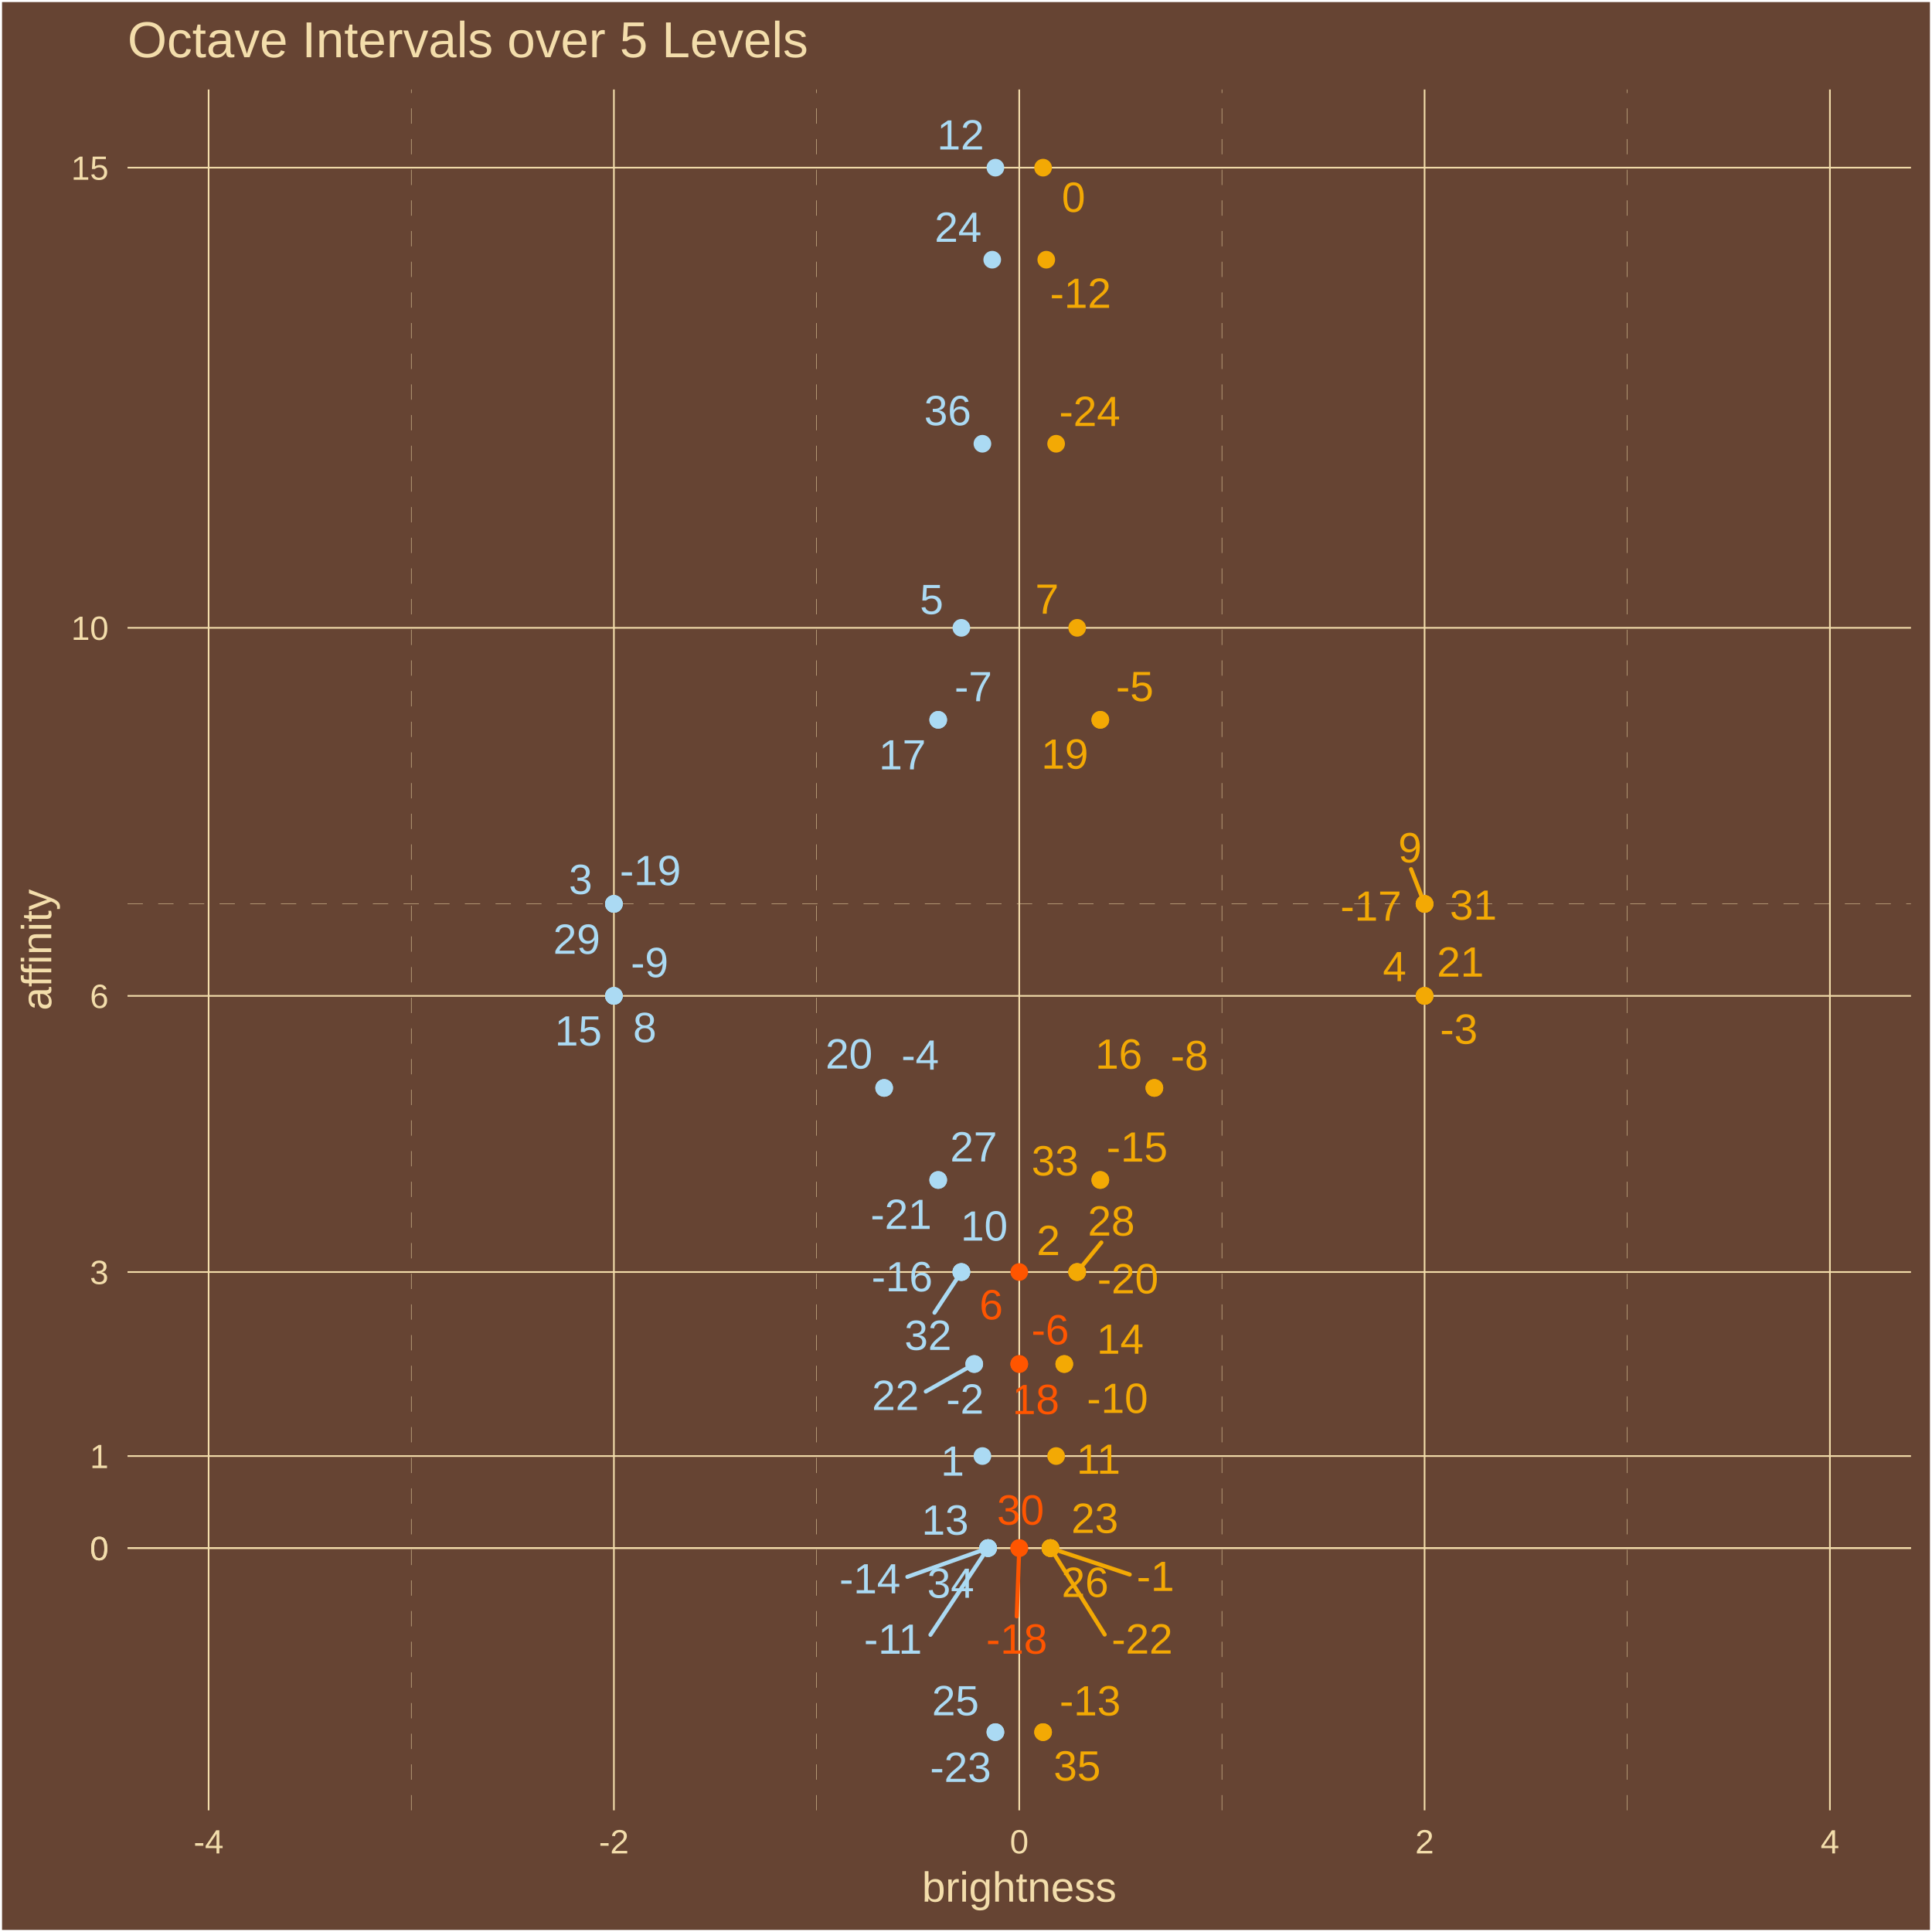
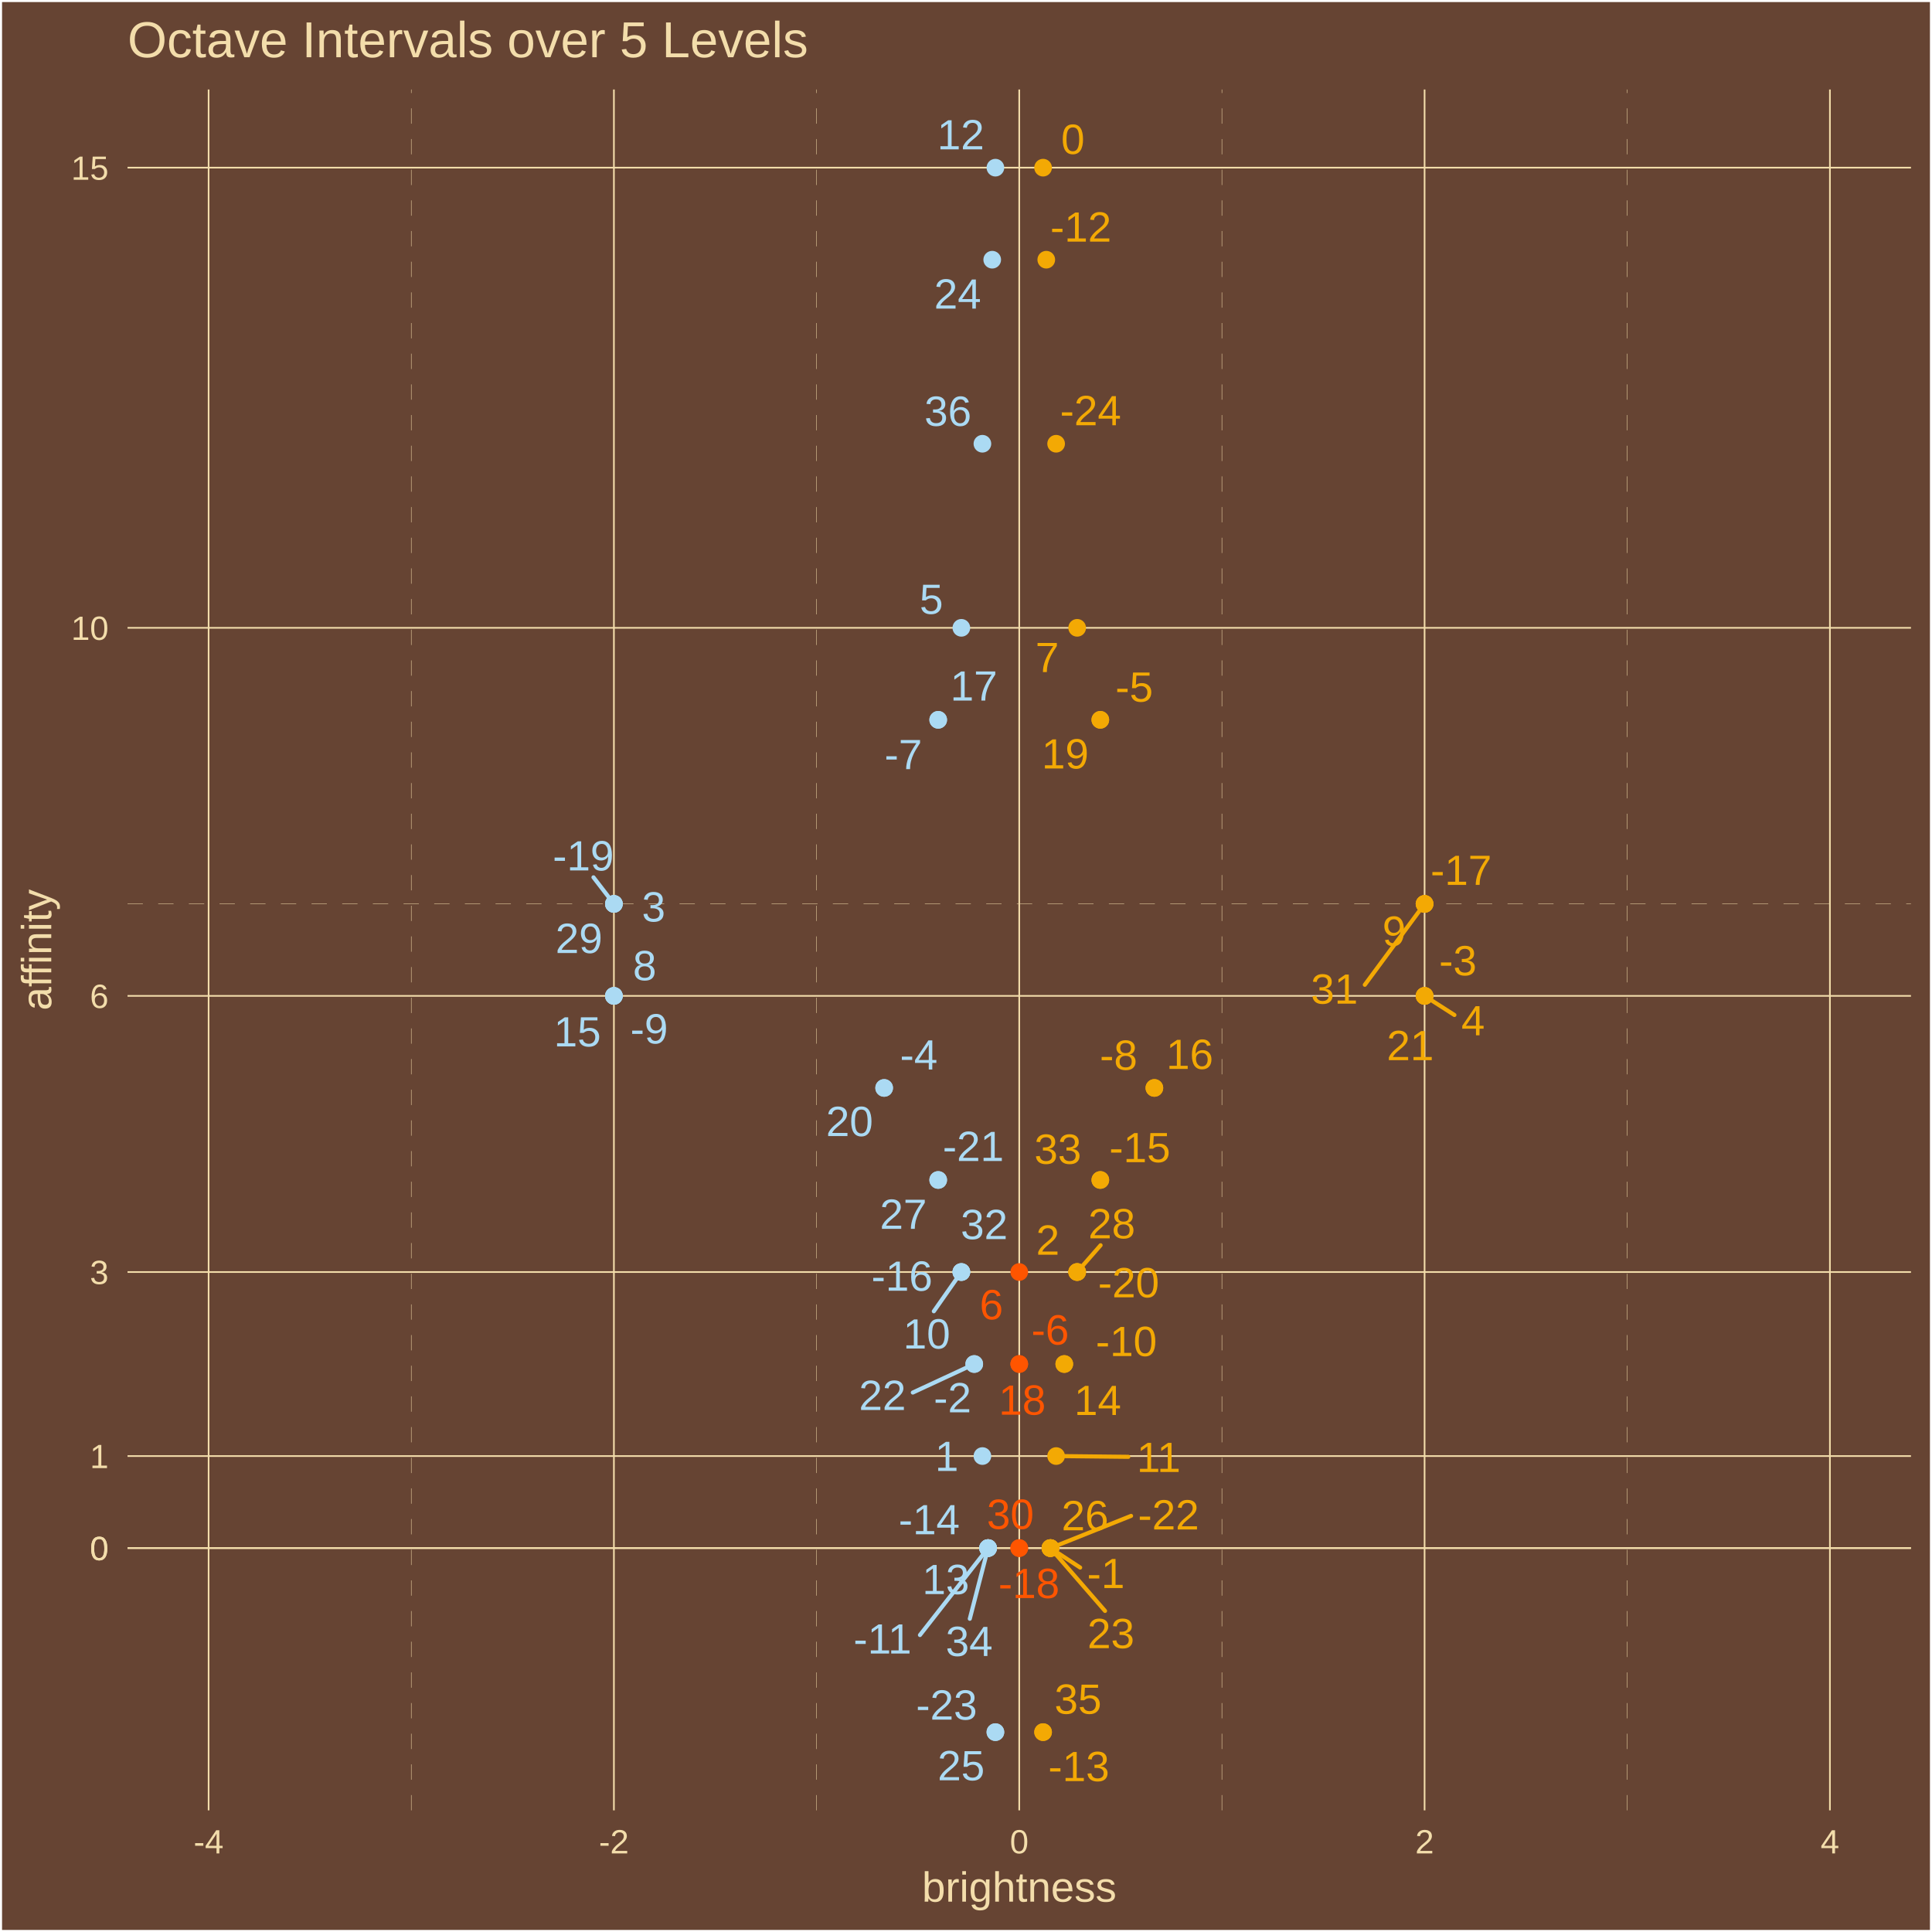
<svg xmlns="http://www.w3.org/2000/svg" class="svglite" width="504.00pt" height="504.00pt" viewBox="0 0 504.00 504.00">
  <defs>
    <style type="text/css">
    .svglite line, .svglite polyline, .svglite polygon, .svglite path, .svglite rect, .svglite circle {
      fill: none;
      stroke: #000000;
      stroke-linecap: round;
      stroke-linejoin: round;
      stroke-miterlimit: 10.00;
    }
    .svglite text {
      white-space: pre;
    }
  </style>
  </defs>
  <rect width="100%" height="100%" style="stroke: none; fill: #664433;" />
  <defs>
    <clipPath id="cpMC4wMHw1MDQuMDB8MC4wMHw1MDQuMDA=">
      <rect x="0.00" y="0.00" width="504.00" height="504.00" />
    </clipPath>
  </defs>
  <g clip-path="url(#cpMC4wMHw1MDQuMDB8MC4wMHw1MDQuMDA=)">
    <rect x="0.00" y="0" width="504.00" height="504.00" style="stroke-width: 1.07; stroke: #FFFFFF; fill: #664433;" />
  </g>
  <defs>
    <clipPath id="cpMzMuMjd8NDk4LjUyfDIzLjM0fDQ3Mi4yNw==">
      <rect x="33.27" y="23.34" width="465.25" height="448.93" />
    </clipPath>
  </defs>
  <g clip-path="url(#cpMzMuMjd8NDk4LjUyfDIzLjM0fDQ3Mi4yNw==)">
    <rect x="33.27" y="23.34" width="465.25" height="448.93" style="stroke-width: 1.07; stroke: none; fill: #664433;" />
    <polyline points="33.27,235.80 498.52,235.80 " style="stroke-width: 0.11; stroke: #F3DDAB; stroke-dasharray: 4.00,4.00; stroke-linecap: butt;" />
    <polyline points="107.29,472.27 107.29,23.34 " style="stroke-width: 0.11; stroke: #F3DDAB; stroke-dasharray: 4.00,4.00; stroke-linecap: butt;" />
    <polyline points="213.02,472.27 213.02,23.34 " style="stroke-width: 0.11; stroke: #F3DDAB; stroke-dasharray: 4.00,4.00; stroke-linecap: butt;" />
    <polyline points="318.76,472.27 318.76,23.34 " style="stroke-width: 0.11; stroke: #F3DDAB; stroke-dasharray: 4.00,4.00; stroke-linecap: butt;" />
    <polyline points="424.50,472.27 424.50,23.34 " style="stroke-width: 0.11; stroke: #F3DDAB; stroke-dasharray: 4.00,4.00; stroke-linecap: butt;" />
    <polyline points="33.27,403.85 498.52,403.85 " style="stroke-width: 0.43; stroke: #F3DDAB; stroke-linecap: butt;" />
    <polyline points="33.27,403.85 498.52,403.85 " style="stroke-width: 0.43; stroke: #F3DDAB; stroke-linecap: butt;" />
    <polyline points="33.27,379.84 498.52,379.84 " style="stroke-width: 0.43; stroke: #F3DDAB; stroke-linecap: butt;" />
    <polyline points="33.27,331.83 498.52,331.83 " style="stroke-width: 0.43; stroke: #F3DDAB; stroke-linecap: butt;" />
    <polyline points="33.27,259.80 498.52,259.80 " style="stroke-width: 0.43; stroke: #F3DDAB; stroke-linecap: butt;" />
    <polyline points="33.27,163.78 498.52,163.78 " style="stroke-width: 0.43; stroke: #F3DDAB; stroke-linecap: butt;" />
    <polyline points="33.27,43.74 498.52,43.74 " style="stroke-width: 0.43; stroke: #F3DDAB; stroke-linecap: butt;" />
    <polyline points="54.42,472.27 54.42,23.34 " style="stroke-width: 0.43; stroke: #F3DDAB; stroke-linecap: butt;" />
    <polyline points="160.15,472.27 160.15,23.34 " style="stroke-width: 0.43; stroke: #F3DDAB; stroke-linecap: butt;" />
    <polyline points="265.89,472.27 265.89,23.34 " style="stroke-width: 0.43; stroke: #F3DDAB; stroke-linecap: butt;" />
    <polyline points="371.63,472.27 371.63,23.34 " style="stroke-width: 0.43; stroke: #F3DDAB; stroke-linecap: butt;" />
    <polyline points="477.37,472.27 477.37,23.34 " style="stroke-width: 0.43; stroke: #F3DDAB; stroke-linecap: butt;" />
    <circle cx="275.51" cy="115.76" r="1.95" style="stroke-width: 0.71; stroke: #F3A904; fill: #F3A904;" />
    <circle cx="259.67" cy="451.86" r="1.95" style="stroke-width: 0.71; stroke: #ABDAF3; fill: #ABDAF3;" />
    <circle cx="274.03" cy="403.85" r="1.95" style="stroke-width: 0.71; stroke: #F3A904; fill: #F3A904;" />
    <circle cx="244.75" cy="307.82" r="1.95" style="stroke-width: 0.71; stroke: #ABDAF3; fill: #ABDAF3;" />
    <circle cx="281.00" cy="331.83" r="1.95" style="stroke-width: 0.71; stroke: #F3A904; fill: #F3A904;" />
    <circle cx="160.15" cy="235.80" r="1.95" style="stroke-width: 0.71; stroke: #ABDAF3; fill: #ABDAF3;" />
    <circle cx="265.89" cy="403.85" r="1.95" style="stroke-width: 0.71; stroke: #FF5500; fill: #FF5500;" />
    <circle cx="371.63" cy="235.80" r="1.95" style="stroke-width: 0.71; stroke: #F3A904; fill: #F3A904;" />
    <circle cx="250.79" cy="331.83" r="1.95" style="stroke-width: 0.71; stroke: #ABDAF3; fill: #ABDAF3;" />
    <circle cx="287.04" cy="307.82" r="1.95" style="stroke-width: 0.71; stroke: #F3A904; fill: #F3A904;" />
    <circle cx="257.76" cy="403.85" r="1.95" style="stroke-width: 0.71; stroke: #ABDAF3; fill: #ABDAF3;" />
    <circle cx="272.11" cy="451.86" r="1.95" style="stroke-width: 0.71; stroke: #F3A904; fill: #F3A904;" />
    <circle cx="272.94" cy="67.75" r="1.95" style="stroke-width: 0.71; stroke: #F3A904; fill: #F3A904;" />
    <circle cx="257.76" cy="403.85" r="1.95" style="stroke-width: 0.71; stroke: #ABDAF3; fill: #ABDAF3;" />
    <circle cx="277.64" cy="355.83" r="1.95" style="stroke-width: 0.71; stroke: #F3A904; fill: #F3A904;" />
    <circle cx="160.15" cy="259.80" r="1.95" style="stroke-width: 0.71; stroke: #ABDAF3; fill: #ABDAF3;" />
    <circle cx="301.14" cy="283.81" r="1.95" style="stroke-width: 0.71; stroke: #F3A904; fill: #F3A904;" />
    <circle cx="244.75" cy="187.78" r="1.95" style="stroke-width: 0.71; stroke: #ABDAF3; fill: #ABDAF3;" />
    <circle cx="265.89" cy="355.83" r="1.95" style="stroke-width: 0.71; stroke: #FF5500; fill: #FF5500;" />
    <circle cx="287.04" cy="187.78" r="1.95" style="stroke-width: 0.71; stroke: #F3A904; fill: #F3A904;" />
    <circle cx="230.65" cy="283.81" r="1.95" style="stroke-width: 0.71; stroke: #ABDAF3; fill: #ABDAF3;" />
    <circle cx="371.63" cy="259.80" r="1.95" style="stroke-width: 0.71; stroke: #F3A904; fill: #F3A904;" />
    <circle cx="254.15" cy="355.83" r="1.95" style="stroke-width: 0.71; stroke: #ABDAF3; fill: #ABDAF3;" />
    <circle cx="274.03" cy="403.85" r="1.95" style="stroke-width: 0.71; stroke: #F3A904; fill: #F3A904;" />
    <circle cx="272.11" cy="43.74" r="1.95" style="stroke-width: 0.71; stroke: #F3A904; fill: #F3A904;" />
    <circle cx="256.28" cy="379.84" r="1.95" style="stroke-width: 0.71; stroke: #ABDAF3; fill: #ABDAF3;" />
    <circle cx="281.00" cy="331.83" r="1.95" style="stroke-width: 0.71; stroke: #F3A904; fill: #F3A904;" />
    <circle cx="160.15" cy="235.80" r="1.95" style="stroke-width: 0.71; stroke: #ABDAF3; fill: #ABDAF3;" />
    <circle cx="371.63" cy="259.80" r="1.95" style="stroke-width: 0.71; stroke: #F3A904; fill: #F3A904;" />
    <circle cx="250.79" cy="163.78" r="1.95" style="stroke-width: 0.71; stroke: #ABDAF3; fill: #ABDAF3;" />
    <circle cx="265.89" cy="331.83" r="1.95" style="stroke-width: 0.71; stroke: #FF5500; fill: #FF5500;" />
    <circle cx="281.00" cy="163.78" r="1.95" style="stroke-width: 0.71; stroke: #F3A904; fill: #F3A904;" />
    <circle cx="160.15" cy="259.80" r="1.95" style="stroke-width: 0.71; stroke: #ABDAF3; fill: #ABDAF3;" />
    <circle cx="371.63" cy="235.80" r="1.95" style="stroke-width: 0.71; stroke: #F3A904; fill: #F3A904;" />
    <circle cx="250.79" cy="331.83" r="1.95" style="stroke-width: 0.71; stroke: #ABDAF3; fill: #ABDAF3;" />
    <circle cx="275.51" cy="379.84" r="1.95" style="stroke-width: 0.71; stroke: #F3A904; fill: #F3A904;" />
    <circle cx="259.67" cy="43.74" r="1.95" style="stroke-width: 0.71; stroke: #ABDAF3; fill: #ABDAF3;" />
    <circle cx="257.76" cy="403.85" r="1.95" style="stroke-width: 0.71; stroke: #ABDAF3; fill: #ABDAF3;" />
    <circle cx="277.64" cy="355.83" r="1.95" style="stroke-width: 0.71; stroke: #F3A904; fill: #F3A904;" />
    <circle cx="160.15" cy="259.80" r="1.95" style="stroke-width: 0.71; stroke: #ABDAF3; fill: #ABDAF3;" />
    <circle cx="301.14" cy="283.81" r="1.95" style="stroke-width: 0.71; stroke: #F3A904; fill: #F3A904;" />
    <circle cx="244.75" cy="187.78" r="1.95" style="stroke-width: 0.71; stroke: #ABDAF3; fill: #ABDAF3;" />
    <circle cx="265.89" cy="355.83" r="1.95" style="stroke-width: 0.71; stroke: #FF5500; fill: #FF5500;" />
    <circle cx="287.04" cy="187.78" r="1.95" style="stroke-width: 0.71; stroke: #F3A904; fill: #F3A904;" />
    <circle cx="230.65" cy="283.81" r="1.95" style="stroke-width: 0.71; stroke: #ABDAF3; fill: #ABDAF3;" />
    <circle cx="371.63" cy="259.80" r="1.95" style="stroke-width: 0.71; stroke: #F3A904; fill: #F3A904;" />
    <circle cx="254.15" cy="355.83" r="1.95" style="stroke-width: 0.71; stroke: #ABDAF3; fill: #ABDAF3;" />
    <circle cx="274.03" cy="403.85" r="1.95" style="stroke-width: 0.71; stroke: #F3A904; fill: #F3A904;" />
    <circle cx="258.84" cy="67.75" r="1.95" style="stroke-width: 0.71; stroke: #ABDAF3; fill: #ABDAF3;" />
    <circle cx="259.67" cy="451.86" r="1.95" style="stroke-width: 0.71; stroke: #ABDAF3; fill: #ABDAF3;" />
    <circle cx="274.03" cy="403.85" r="1.95" style="stroke-width: 0.71; stroke: #F3A904; fill: #F3A904;" />
    <circle cx="244.75" cy="307.82" r="1.95" style="stroke-width: 0.71; stroke: #ABDAF3; fill: #ABDAF3;" />
    <circle cx="281.00" cy="331.83" r="1.95" style="stroke-width: 0.71; stroke: #F3A904; fill: #F3A904;" />
    <circle cx="160.15" cy="235.80" r="1.95" style="stroke-width: 0.71; stroke: #ABDAF3; fill: #ABDAF3;" />
    <circle cx="265.89" cy="403.85" r="1.95" style="stroke-width: 0.71; stroke: #FF5500; fill: #FF5500;" />
    <circle cx="371.63" cy="235.80" r="1.95" style="stroke-width: 0.71; stroke: #F3A904; fill: #F3A904;" />
    <circle cx="250.79" cy="331.83" r="1.95" style="stroke-width: 0.71; stroke: #ABDAF3; fill: #ABDAF3;" />
    <circle cx="287.04" cy="307.82" r="1.95" style="stroke-width: 0.71; stroke: #F3A904; fill: #F3A904;" />
    <circle cx="257.76" cy="403.85" r="1.95" style="stroke-width: 0.71; stroke: #ABDAF3; fill: #ABDAF3;" />
    <circle cx="272.11" cy="451.86" r="1.95" style="stroke-width: 0.71; stroke: #F3A904; fill: #F3A904;" />
    <circle cx="256.28" cy="115.76" r="1.95" style="stroke-width: 0.71; stroke: #ABDAF3; fill: #ABDAF3;" />
-     <line x1="288.18" y1="426.40" x2="274.62" y2="404.79" style="stroke-width: 1.07; stroke: #F3A904;" />
-     <line x1="265.24" y1="421.67" x2="265.85" y2="404.95" style="stroke-width: 1.07; stroke: #FF5500;" />
-     <line x1="236.71" y1="411.35" x2="256.69" y2="404.23" style="stroke-width: 1.07; stroke: #ABDAF3;" />
-     <line x1="242.73" y1="426.47" x2="257.14" y2="404.77" style="stroke-width: 1.07; stroke: #ABDAF3;" />
-     <line x1="294.71" y1="410.74" x2="275.11" y2="404.21" style="stroke-width: 1.07; stroke: #F3A904;" />
-     <line x1="368.10" y1="226.75" x2="371.23" y2="234.77" style="stroke-width: 1.07; stroke: #F3A904;" />
-     <line x1="241.52" y1="363.00" x2="253.16" y2="356.39" style="stroke-width: 1.07; stroke: #ABDAF3;" />
-     <line x1="287.30" y1="324.13" x2="281.71" y2="330.96" style="stroke-width: 1.07; stroke: #F3A904;" />
-     <line x1="243.78" y1="342.44" x2="250.18" y2="332.75" style="stroke-width: 1.07; stroke: #ABDAF3;" />
-     <text x="284.28" y="111.13" text-anchor="middle" style="font-size: 11.04px;fill: #F3A904; font-family: &quot;Arial&quot;;" textLength="15.94px" lengthAdjust="spacingAndGlyphs">-24</text>
-     <text x="250.59" y="464.85" text-anchor="middle" style="font-size: 11.04px;fill: #ABDAF3; font-family: &quot;Arial&quot;;" textLength="15.94px" lengthAdjust="spacingAndGlyphs">-23</text>
-     <text x="297.95" y="431.37" text-anchor="middle" style="font-size: 11.04px;fill: #F3A904; font-family: &quot;Arial&quot;;" textLength="15.94px" lengthAdjust="spacingAndGlyphs">-22</text>
-     <text x="235.07" y="320.59" text-anchor="middle" style="font-size: 11.04px;fill: #ABDAF3; font-family: &quot;Arial&quot;;" textLength="15.94px" lengthAdjust="spacingAndGlyphs">-21</text>
-     <text x="294.23" y="337.40" text-anchor="middle" style="font-size: 11.04px;fill: #F3A904; font-family: &quot;Arial&quot;;" textLength="15.94px" lengthAdjust="spacingAndGlyphs">-20</text>
-     <text x="169.66" y="230.91" text-anchor="middle" style="font-size: 11.04px;fill: #ABDAF3; font-family: &quot;Arial&quot;;" textLength="15.94px" lengthAdjust="spacingAndGlyphs">-19</text>
-     <text x="265.24" y="431.39" text-anchor="middle" style="font-size: 11.04px;fill: #FF5500; font-family: &quot;Arial&quot;;" textLength="15.94px" lengthAdjust="spacingAndGlyphs">-18</text>
-     <text x="357.64" y="240.17" text-anchor="middle" style="font-size: 11.04px;fill: #F3A904; font-family: &quot;Arial&quot;;" textLength="15.94px" lengthAdjust="spacingAndGlyphs">-17</text>
-     <text x="235.33" y="336.87" text-anchor="middle" style="font-size: 11.04px;fill: #ABDAF3; font-family: &quot;Arial&quot;;" textLength="15.94px" lengthAdjust="spacingAndGlyphs">-16</text>
-     <text x="296.63" y="303.03" text-anchor="middle" style="font-size: 11.04px;fill: #F3A904; font-family: &quot;Arial&quot;;" textLength="15.94px" lengthAdjust="spacingAndGlyphs">-15</text>
-     <text x="226.94" y="415.66" text-anchor="middle" style="font-size: 11.04px;fill: #ABDAF3; font-family: &quot;Arial&quot;;" textLength="15.94px" lengthAdjust="spacingAndGlyphs">-14</text>
-     <text x="284.38" y="447.50" text-anchor="middle" style="font-size: 11.04px;fill: #F3A904; font-family: &quot;Arial&quot;;" textLength="15.94px" lengthAdjust="spacingAndGlyphs">-13</text>
-     <text x="281.89" y="80.31" text-anchor="middle" style="font-size: 11.04px;fill: #F3A904; font-family: &quot;Arial&quot;;" textLength="15.94px" lengthAdjust="spacingAndGlyphs">-12</text>
-     <text x="232.96" y="431.41" text-anchor="middle" style="font-size: 11.04px;fill: #ABDAF3; font-family: &quot;Arial&quot;;" textLength="15.94px" lengthAdjust="spacingAndGlyphs">-11</text>
-     <text x="291.51" y="368.59" text-anchor="middle" style="font-size: 11.04px;fill: #F3A904; font-family: &quot;Arial&quot;;" textLength="15.94px" lengthAdjust="spacingAndGlyphs">-10</text>
-     <text x="169.46" y="254.91" text-anchor="middle" style="font-size: 11.04px;fill: #ABDAF3; font-family: &quot;Arial&quot;;" textLength="9.81px" lengthAdjust="spacingAndGlyphs">-9</text>
-     <text x="310.28" y="279.19" text-anchor="middle" style="font-size: 11.04px;fill: #F3A904; font-family: &quot;Arial&quot;;" textLength="9.81px" lengthAdjust="spacingAndGlyphs">-8</text>
-     <text x="253.91" y="182.93" text-anchor="middle" style="font-size: 11.04px;fill: #ABDAF3; font-family: &quot;Arial&quot;;" textLength="9.81px" lengthAdjust="spacingAndGlyphs">-7</text>
-     <text x="273.97" y="350.72" text-anchor="middle" style="font-size: 11.04px;fill: #FF5500; font-family: &quot;Arial&quot;;" textLength="9.81px" lengthAdjust="spacingAndGlyphs">-6</text>
-     <text x="296.02" y="182.89" text-anchor="middle" style="font-size: 11.04px;fill: #F3A904; font-family: &quot;Arial&quot;;" textLength="9.81px" lengthAdjust="spacingAndGlyphs">-5</text>
-     <text x="240.05" y="279.05" text-anchor="middle" style="font-size: 11.04px;fill: #ABDAF3; font-family: &quot;Arial&quot;;" textLength="9.81px" lengthAdjust="spacingAndGlyphs">-4</text>
-     <text x="380.57" y="272.29" text-anchor="middle" style="font-size: 11.04px;fill: #F3A904; font-family: &quot;Arial&quot;;" textLength="9.81px" lengthAdjust="spacingAndGlyphs">-3</text>
-     <text x="251.74" y="368.78" text-anchor="middle" style="font-size: 11.04px;fill: #ABDAF3; font-family: &quot;Arial&quot;;" textLength="9.81px" lengthAdjust="spacingAndGlyphs">-2</text>
-     <text x="301.42" y="415.03" text-anchor="middle" style="font-size: 11.04px;fill: #F3A904; font-family: &quot;Arial&quot;;" textLength="9.81px" lengthAdjust="spacingAndGlyphs">-1</text>
-     <text x="280.05" y="55.27" text-anchor="middle" style="font-size: 11.04px;fill: #F3A904; font-family: &quot;Arial&quot;;" textLength="6.13px" lengthAdjust="spacingAndGlyphs">0</text>
-     <text x="248.48" y="384.96" text-anchor="middle" style="font-size: 11.04px;fill: #ABDAF3; font-family: &quot;Arial&quot;;" textLength="6.13px" lengthAdjust="spacingAndGlyphs">1</text>
-     <text x="273.49" y="327.41" text-anchor="middle" style="font-size: 11.04px;fill: #F3A904; font-family: &quot;Arial&quot;;" textLength="6.13px" lengthAdjust="spacingAndGlyphs">2</text>
-     <text x="151.46" y="233.23" text-anchor="middle" style="font-size: 11.04px;fill: #ABDAF3; font-family: &quot;Arial&quot;;" textLength="6.13px" lengthAdjust="spacingAndGlyphs">3</text>
-     <text x="363.81" y="255.95" text-anchor="middle" style="font-size: 11.04px;fill: #F3A904; font-family: &quot;Arial&quot;;" textLength="6.13px" lengthAdjust="spacingAndGlyphs">4</text>
-     <text x="243.03" y="160.19" text-anchor="middle" style="font-size: 11.04px;fill: #ABDAF3; font-family: &quot;Arial&quot;;" textLength="6.13px" lengthAdjust="spacingAndGlyphs">5</text>
-     <text x="258.57" y="344.19" text-anchor="middle" style="font-size: 11.04px;fill: #FF5500; font-family: &quot;Arial&quot;;" textLength="6.13px" lengthAdjust="spacingAndGlyphs">6</text>
-     <text x="273.13" y="160.10" text-anchor="middle" style="font-size: 11.04px;fill: #F3A904; font-family: &quot;Arial&quot;;" textLength="6.13px" lengthAdjust="spacingAndGlyphs">7</text>
-     <text x="168.20" y="271.86" text-anchor="middle" style="font-size: 11.04px;fill: #ABDAF3; font-family: &quot;Arial&quot;;" textLength="6.13px" lengthAdjust="spacingAndGlyphs">8</text>
-     <text x="367.82" y="224.95" text-anchor="middle" style="font-size: 11.04px;fill: #F3A904; font-family: &quot;Arial&quot;;" textLength="6.13px" lengthAdjust="spacingAndGlyphs">9</text>
-     <text x="256.74" y="323.63" text-anchor="middle" style="font-size: 11.04px;fill: #ABDAF3; font-family: &quot;Arial&quot;;" textLength="12.27px" lengthAdjust="spacingAndGlyphs">10</text>
-     <text x="286.56" y="384.47" text-anchor="middle" style="font-size: 11.04px;fill: #F3A904; font-family: &quot;Arial&quot;;" textLength="12.27px" lengthAdjust="spacingAndGlyphs">11</text>
-     <text x="250.59" y="39.01" text-anchor="middle" style="font-size: 11.04px;fill: #ABDAF3; font-family: &quot;Arial&quot;;" textLength="12.27px" lengthAdjust="spacingAndGlyphs">12</text>
-     <text x="246.56" y="400.35" text-anchor="middle" style="font-size: 11.04px;fill: #ABDAF3; font-family: &quot;Arial&quot;;" textLength="12.27px" lengthAdjust="spacingAndGlyphs">13</text>
-     <text x="292.23" y="353.16" text-anchor="middle" style="font-size: 11.04px;fill: #F3A904; font-family: &quot;Arial&quot;;" textLength="12.27px" lengthAdjust="spacingAndGlyphs">14</text>
-     <text x="150.87" y="272.74" text-anchor="middle" style="font-size: 11.04px;fill: #ABDAF3; font-family: &quot;Arial&quot;;" textLength="12.27px" lengthAdjust="spacingAndGlyphs">15</text>
-     <text x="291.85" y="278.79" text-anchor="middle" style="font-size: 11.04px;fill: #F3A904; font-family: &quot;Arial&quot;;" textLength="12.27px" lengthAdjust="spacingAndGlyphs">16</text>
-     <text x="235.41" y="200.72" text-anchor="middle" style="font-size: 11.04px;fill: #ABDAF3; font-family: &quot;Arial&quot;;" textLength="12.27px" lengthAdjust="spacingAndGlyphs">17</text>
-     <text x="270.22" y="368.89" text-anchor="middle" style="font-size: 11.04px;fill: #FF5500; font-family: &quot;Arial&quot;;" textLength="12.27px" lengthAdjust="spacingAndGlyphs">18</text>
-     <text x="277.78" y="200.52" text-anchor="middle" style="font-size: 11.04px;fill: #F3A904; font-family: &quot;Arial&quot;;" textLength="12.27px" lengthAdjust="spacingAndGlyphs">19</text>
-     <text x="221.48" y="278.74" text-anchor="middle" style="font-size: 11.04px;fill: #ABDAF3; font-family: &quot;Arial&quot;;" textLength="12.27px" lengthAdjust="spacingAndGlyphs">20</text>
-     <text x="380.97" y="254.77" text-anchor="middle" style="font-size: 11.04px;fill: #F3A904; font-family: &quot;Arial&quot;;" textLength="12.27px" lengthAdjust="spacingAndGlyphs">21</text>
-     <text x="233.59" y="367.83" text-anchor="middle" style="font-size: 11.04px;fill: #ABDAF3; font-family: &quot;Arial&quot;;" textLength="12.27px" lengthAdjust="spacingAndGlyphs">22</text>
-     <text x="285.60" y="399.89" text-anchor="middle" style="font-size: 11.04px;fill: #F3A904; font-family: &quot;Arial&quot;;" textLength="12.27px" lengthAdjust="spacingAndGlyphs">23</text>
-     <text x="249.94" y="63.09" text-anchor="middle" style="font-size: 11.04px;fill: #ABDAF3; font-family: &quot;Arial&quot;;" textLength="12.27px" lengthAdjust="spacingAndGlyphs">24</text>
-     <text x="249.25" y="447.47" text-anchor="middle" style="font-size: 11.04px;fill: #ABDAF3; font-family: &quot;Arial&quot;;" textLength="12.27px" lengthAdjust="spacingAndGlyphs">25</text>
-     <text x="283.07" y="416.59" text-anchor="middle" style="font-size: 11.04px;fill: #F3A904; font-family: &quot;Arial&quot;;" textLength="12.27px" lengthAdjust="spacingAndGlyphs">26</text>
-     <text x="253.99" y="303.00" text-anchor="middle" style="font-size: 11.04px;fill: #ABDAF3; font-family: &quot;Arial&quot;;" textLength="12.27px" lengthAdjust="spacingAndGlyphs">27</text>
-     <text x="289.90" y="322.33" text-anchor="middle" style="font-size: 11.04px;fill: #F3A904; font-family: &quot;Arial&quot;;" textLength="12.27px" lengthAdjust="spacingAndGlyphs">28</text>
-     <text x="150.44" y="248.82" text-anchor="middle" style="font-size: 11.04px;fill: #ABDAF3; font-family: &quot;Arial&quot;;" textLength="12.27px" lengthAdjust="spacingAndGlyphs">29</text>
-     <text x="266.22" y="397.73" text-anchor="middle" style="font-size: 11.04px;fill: #FF5500; font-family: &quot;Arial&quot;;" textLength="12.27px" lengthAdjust="spacingAndGlyphs">30</text>
-     <text x="384.35" y="239.92" text-anchor="middle" style="font-size: 11.04px;fill: #F3A904; font-family: &quot;Arial&quot;;" textLength="12.27px" lengthAdjust="spacingAndGlyphs">31</text>
-     <text x="242.09" y="352.16" text-anchor="middle" style="font-size: 11.04px;fill: #ABDAF3; font-family: &quot;Arial&quot;;" textLength="12.27px" lengthAdjust="spacingAndGlyphs">32</text>
-     <text x="275.23" y="306.63" text-anchor="middle" style="font-size: 11.04px;fill: #F3A904; font-family: &quot;Arial&quot;;" textLength="12.27px" lengthAdjust="spacingAndGlyphs">33</text>
-     <text x="248.01" y="416.81" text-anchor="middle" style="font-size: 11.04px;fill: #ABDAF3; font-family: &quot;Arial&quot;;" textLength="12.27px" lengthAdjust="spacingAndGlyphs">34</text>
-     <text x="280.99" y="464.49" text-anchor="middle" style="font-size: 11.04px;fill: #F3A904; font-family: &quot;Arial&quot;;" textLength="12.27px" lengthAdjust="spacingAndGlyphs">35</text>
-     <text x="247.22" y="110.93" text-anchor="middle" style="font-size: 11.04px;fill: #ABDAF3; font-family: &quot;Arial&quot;;" textLength="12.27px" lengthAdjust="spacingAndGlyphs">36</text>
+     <line x1="295.06" y1="395.45" x2="275.08" y2="403.43" style="stroke-width: 1.07; stroke: #F3A904;" />
+     <line x1="154.82" y1="228.87" x2="159.47" y2="234.91" style="stroke-width: 1.07; stroke: #ABDAF3;" />
+     <line x1="239.99" y1="426.53" x2="257.07" y2="404.72" style="stroke-width: 1.07; stroke: #ABDAF3;" />
+     <line x1="281.78" y1="408.93" x2="274.97" y2="404.47" style="stroke-width: 1.07; stroke: #F3A904;" />
+     <line x1="379.41" y1="264.78" x2="372.58" y2="260.41" style="stroke-width: 1.07; stroke: #F3A904;" />
+     <line x1="243.61" y1="342.07" x2="250.15" y2="332.74" style="stroke-width: 1.07; stroke: #ABDAF3;" />
+     <line x1="294.33" y1="380.04" x2="276.65" y2="379.85" style="stroke-width: 1.07; stroke: #F3A904;" />
+     <line x1="238.13" y1="363.27" x2="253.12" y2="356.31" style="stroke-width: 1.07; stroke: #ABDAF3;" />
+     <line x1="288.27" y1="420.24" x2="274.76" y2="404.69" style="stroke-width: 1.07; stroke: #F3A904;" />
+     <line x1="287.11" y1="324.85" x2="281.74" y2="330.98" style="stroke-width: 1.07; stroke: #F3A904;" />
+     <line x1="356.04" y1="256.90" x2="370.97" y2="236.69" style="stroke-width: 1.07; stroke: #F3A904;" />
+     <line x1="252.99" y1="422.29" x2="257.48" y2="404.91" style="stroke-width: 1.07; stroke: #ABDAF3;" />
+     <text x="284.51" y="110.93" text-anchor="middle" style="font-size: 11.04px;fill: #F3A904; font-family: &quot;Arial&quot;;" textLength="15.94px" lengthAdjust="spacingAndGlyphs">-24</text>
+     <text x="246.94" y="448.60" text-anchor="middle" style="font-size: 11.04px;fill: #ABDAF3; font-family: &quot;Arial&quot;;" textLength="15.94px" lengthAdjust="spacingAndGlyphs">-23</text>
+     <text x="304.83" y="398.99" text-anchor="middle" style="font-size: 11.04px;fill: #F3A904; font-family: &quot;Arial&quot;;" textLength="15.94px" lengthAdjust="spacingAndGlyphs">-22</text>
+     <text x="253.90" y="302.87" text-anchor="middle" style="font-size: 11.04px;fill: #ABDAF3; font-family: &quot;Arial&quot;;" textLength="15.94px" lengthAdjust="spacingAndGlyphs">-21</text>
+     <text x="294.42" y="338.43" text-anchor="middle" style="font-size: 11.04px;fill: #F3A904; font-family: &quot;Arial&quot;;" textLength="15.94px" lengthAdjust="spacingAndGlyphs">-20</text>
+     <text x="152.17" y="227.07" text-anchor="middle" style="font-size: 11.04px;fill: #ABDAF3; font-family: &quot;Arial&quot;;" textLength="15.94px" lengthAdjust="spacingAndGlyphs">-19</text>
+     <text x="268.43" y="416.88" text-anchor="middle" style="font-size: 11.04px;fill: #FF5500; font-family: &quot;Arial&quot;;" textLength="15.94px" lengthAdjust="spacingAndGlyphs">-18</text>
+     <text x="381.16" y="230.84" text-anchor="middle" style="font-size: 11.04px;fill: #F3A904; font-family: &quot;Arial&quot;;" textLength="15.94px" lengthAdjust="spacingAndGlyphs">-17</text>
+     <text x="235.30" y="336.71" text-anchor="middle" style="font-size: 11.04px;fill: #ABDAF3; font-family: &quot;Arial&quot;;" textLength="15.94px" lengthAdjust="spacingAndGlyphs">-16</text>
+     <text x="297.34" y="303.18" text-anchor="middle" style="font-size: 11.04px;fill: #F3A904; font-family: &quot;Arial&quot;;" textLength="15.94px" lengthAdjust="spacingAndGlyphs">-15</text>
+     <text x="242.40" y="400.24" text-anchor="middle" style="font-size: 11.04px;fill: #ABDAF3; font-family: &quot;Arial&quot;;" textLength="15.94px" lengthAdjust="spacingAndGlyphs">-14</text>
+     <text x="281.43" y="464.64" text-anchor="middle" style="font-size: 11.04px;fill: #F3A904; font-family: &quot;Arial&quot;;" textLength="15.94px" lengthAdjust="spacingAndGlyphs">-13</text>
+     <text x="281.96" y="63.03" text-anchor="middle" style="font-size: 11.04px;fill: #F3A904; font-family: &quot;Arial&quot;;" textLength="15.94px" lengthAdjust="spacingAndGlyphs">-12</text>
+     <text x="230.22" y="431.36" text-anchor="middle" style="font-size: 11.04px;fill: #ABDAF3; font-family: &quot;Arial&quot;;" textLength="15.94px" lengthAdjust="spacingAndGlyphs">-11</text>
+     <text x="293.82" y="353.75" text-anchor="middle" style="font-size: 11.04px;fill: #F3A904; font-family: &quot;Arial&quot;;" textLength="15.94px" lengthAdjust="spacingAndGlyphs">-10</text>
+     <text x="169.34" y="272.21" text-anchor="middle" style="font-size: 11.04px;fill: #ABDAF3; font-family: &quot;Arial&quot;;" textLength="9.81px" lengthAdjust="spacingAndGlyphs">-9</text>
+     <text x="291.81" y="279.08" text-anchor="middle" style="font-size: 11.04px;fill: #F3A904; font-family: &quot;Arial&quot;;" textLength="9.81px" lengthAdjust="spacingAndGlyphs">-8</text>
+     <text x="235.65" y="200.65" text-anchor="middle" style="font-size: 11.04px;fill: #ABDAF3; font-family: &quot;Arial&quot;;" textLength="9.81px" lengthAdjust="spacingAndGlyphs">-7</text>
+     <text x="273.96" y="350.75" text-anchor="middle" style="font-size: 11.04px;fill: #FF5500; font-family: &quot;Arial&quot;;" textLength="9.81px" lengthAdjust="spacingAndGlyphs">-6</text>
+     <text x="295.88" y="183.04" text-anchor="middle" style="font-size: 11.04px;fill: #F3A904; font-family: &quot;Arial&quot;;" textLength="9.81px" lengthAdjust="spacingAndGlyphs">-5</text>
+     <text x="239.69" y="279.00" text-anchor="middle" style="font-size: 11.04px;fill: #ABDAF3; font-family: &quot;Arial&quot;;" textLength="9.81px" lengthAdjust="spacingAndGlyphs">-4</text>
+     <text x="380.32" y="254.44" text-anchor="middle" style="font-size: 11.04px;fill: #F3A904; font-family: &quot;Arial&quot;;" textLength="9.81px" lengthAdjust="spacingAndGlyphs">-3</text>
+     <text x="248.49" y="368.44" text-anchor="middle" style="font-size: 11.04px;fill: #ABDAF3; font-family: &quot;Arial&quot;;" textLength="9.81px" lengthAdjust="spacingAndGlyphs">-2</text>
+     <text x="288.49" y="414.27" text-anchor="middle" style="font-size: 11.04px;fill: #F3A904; font-family: &quot;Arial&quot;;" textLength="9.81px" lengthAdjust="spacingAndGlyphs">-1</text>
+     <text x="279.88" y="40.16" text-anchor="middle" style="font-size: 11.04px;fill: #F3A904; font-family: &quot;Arial&quot;;" textLength="6.13px" lengthAdjust="spacingAndGlyphs">0</text>
+     <text x="246.98" y="383.73" text-anchor="middle" style="font-size: 11.04px;fill: #ABDAF3; font-family: &quot;Arial&quot;;" textLength="6.13px" lengthAdjust="spacingAndGlyphs">1</text>
+     <text x="273.34" y="327.31" text-anchor="middle" style="font-size: 11.04px;fill: #F3A904; font-family: &quot;Arial&quot;;" textLength="6.13px" lengthAdjust="spacingAndGlyphs">2</text>
+     <text x="170.51" y="240.40" text-anchor="middle" style="font-size: 11.04px;fill: #ABDAF3; font-family: &quot;Arial&quot;;" textLength="6.13px" lengthAdjust="spacingAndGlyphs">3</text>
+     <text x="384.28" y="270.08" text-anchor="middle" style="font-size: 11.04px;fill: #F3A904; font-family: &quot;Arial&quot;;" textLength="6.13px" lengthAdjust="spacingAndGlyphs">4</text>
+     <text x="242.96" y="160.14" text-anchor="middle" style="font-size: 11.04px;fill: #ABDAF3; font-family: &quot;Arial&quot;;" textLength="6.13px" lengthAdjust="spacingAndGlyphs">5</text>
+     <text x="258.62" y="344.17" text-anchor="middle" style="font-size: 11.04px;fill: #FF5500; font-family: &quot;Arial&quot;;" textLength="6.13px" lengthAdjust="spacingAndGlyphs">6</text>
+     <text x="273.17" y="175.32" text-anchor="middle" style="font-size: 11.04px;fill: #F3A904; font-family: &quot;Arial&quot;;" textLength="6.13px" lengthAdjust="spacingAndGlyphs">7</text>
+     <text x="168.17" y="255.72" text-anchor="middle" style="font-size: 11.04px;fill: #ABDAF3; font-family: &quot;Arial&quot;;" textLength="6.13px" lengthAdjust="spacingAndGlyphs">8</text>
+     <text x="363.69" y="246.73" text-anchor="middle" style="font-size: 11.04px;fill: #F3A904; font-family: &quot;Arial&quot;;" textLength="6.13px" lengthAdjust="spacingAndGlyphs">9</text>
+     <text x="241.75" y="351.79" text-anchor="middle" style="font-size: 11.04px;fill: #ABDAF3; font-family: &quot;Arial&quot;;" textLength="12.27px" lengthAdjust="spacingAndGlyphs">10</text>
+     <text x="302.27" y="383.99" text-anchor="middle" style="font-size: 11.04px;fill: #F3A904; font-family: &quot;Arial&quot;;" textLength="12.27px" lengthAdjust="spacingAndGlyphs">11</text>
+     <text x="250.63" y="38.97" text-anchor="middle" style="font-size: 11.04px;fill: #ABDAF3; font-family: &quot;Arial&quot;;" textLength="12.27px" lengthAdjust="spacingAndGlyphs">12</text>
+     <text x="246.73" y="415.85" text-anchor="middle" style="font-size: 11.04px;fill: #ABDAF3; font-family: &quot;Arial&quot;;" textLength="12.27px" lengthAdjust="spacingAndGlyphs">13</text>
+     <text x="286.36" y="369.13" text-anchor="middle" style="font-size: 11.04px;fill: #F3A904; font-family: &quot;Arial&quot;;" textLength="12.27px" lengthAdjust="spacingAndGlyphs">14</text>
+     <text x="150.62" y="272.98" text-anchor="middle" style="font-size: 11.04px;fill: #ABDAF3; font-family: &quot;Arial&quot;;" textLength="12.27px" lengthAdjust="spacingAndGlyphs">15</text>
+     <text x="310.37" y="278.86" text-anchor="middle" style="font-size: 11.04px;fill: #F3A904; font-family: &quot;Arial&quot;;" textLength="12.27px" lengthAdjust="spacingAndGlyphs">16</text>
+     <text x="254.04" y="182.76" text-anchor="middle" style="font-size: 11.04px;fill: #ABDAF3; font-family: &quot;Arial&quot;;" textLength="12.27px" lengthAdjust="spacingAndGlyphs">17</text>
+     <text x="266.67" y="369.05" text-anchor="middle" style="font-size: 11.04px;fill: #FF5500; font-family: &quot;Arial&quot;;" textLength="12.27px" lengthAdjust="spacingAndGlyphs">18</text>
+     <text x="277.88" y="200.47" text-anchor="middle" style="font-size: 11.04px;fill: #F3A904; font-family: &quot;Arial&quot;;" textLength="12.27px" lengthAdjust="spacingAndGlyphs">19</text>
+     <text x="221.62" y="296.37" text-anchor="middle" style="font-size: 11.04px;fill: #ABDAF3; font-family: &quot;Arial&quot;;" textLength="12.27px" lengthAdjust="spacingAndGlyphs">20</text>
+     <text x="367.89" y="276.56" text-anchor="middle" style="font-size: 11.04px;fill: #F3A904; font-family: &quot;Arial&quot;;" textLength="12.27px" lengthAdjust="spacingAndGlyphs">21</text>
+     <text x="230.20" y="367.82" text-anchor="middle" style="font-size: 11.04px;fill: #ABDAF3; font-family: &quot;Arial&quot;;" textLength="12.27px" lengthAdjust="spacingAndGlyphs">22</text>
+     <text x="289.80" y="429.95" text-anchor="middle" style="font-size: 11.04px;fill: #F3A904; font-family: &quot;Arial&quot;;" textLength="12.27px" lengthAdjust="spacingAndGlyphs">23</text>
+     <text x="249.82" y="80.51" text-anchor="middle" style="font-size: 11.04px;fill: #ABDAF3; font-family: &quot;Arial&quot;;" textLength="12.27px" lengthAdjust="spacingAndGlyphs">24</text>
+     <text x="250.72" y="464.42" text-anchor="middle" style="font-size: 11.04px;fill: #ABDAF3; font-family: &quot;Arial&quot;;" textLength="12.27px" lengthAdjust="spacingAndGlyphs">25</text>
+     <text x="283.05" y="399.21" text-anchor="middle" style="font-size: 11.04px;fill: #F3A904; font-family: &quot;Arial&quot;;" textLength="12.27px" lengthAdjust="spacingAndGlyphs">26</text>
+     <text x="235.65" y="320.57" text-anchor="middle" style="font-size: 11.04px;fill: #ABDAF3; font-family: &quot;Arial&quot;;" textLength="12.27px" lengthAdjust="spacingAndGlyphs">27</text>
+     <text x="290.03" y="323.05" text-anchor="middle" style="font-size: 11.04px;fill: #F3A904; font-family: &quot;Arial&quot;;" textLength="12.27px" lengthAdjust="spacingAndGlyphs">28</text>
+     <text x="151.03" y="248.61" text-anchor="middle" style="font-size: 11.04px;fill: #ABDAF3; font-family: &quot;Arial&quot;;" textLength="12.27px" lengthAdjust="spacingAndGlyphs">29</text>
+     <text x="263.57" y="398.84" text-anchor="middle" style="font-size: 11.04px;fill: #FF5500; font-family: &quot;Arial&quot;;" textLength="12.27px" lengthAdjust="spacingAndGlyphs">30</text>
+     <text x="348.10" y="261.83" text-anchor="middle" style="font-size: 11.04px;fill: #F3A904; font-family: &quot;Arial&quot;;" textLength="12.27px" lengthAdjust="spacingAndGlyphs">31</text>
+     <text x="256.75" y="323.25" text-anchor="middle" style="font-size: 11.04px;fill: #ABDAF3; font-family: &quot;Arial&quot;;" textLength="12.27px" lengthAdjust="spacingAndGlyphs">32</text>
+     <text x="275.96" y="303.60" text-anchor="middle" style="font-size: 11.04px;fill: #F3A904; font-family: &quot;Arial&quot;;" textLength="12.27px" lengthAdjust="spacingAndGlyphs">33</text>
+     <text x="252.83" y="432.01" text-anchor="middle" style="font-size: 11.04px;fill: #ABDAF3; font-family: &quot;Arial&quot;;" textLength="12.27px" lengthAdjust="spacingAndGlyphs">34</text>
+     <text x="281.22" y="447.07" text-anchor="middle" style="font-size: 11.04px;fill: #F3A904; font-family: &quot;Arial&quot;;" textLength="12.27px" lengthAdjust="spacingAndGlyphs">35</text>
+     <text x="247.29" y="111.09" text-anchor="middle" style="font-size: 11.04px;fill: #ABDAF3; font-family: &quot;Arial&quot;;" textLength="12.27px" lengthAdjust="spacingAndGlyphs">36</text>
  </g>
  <g clip-path="url(#cpMC4wMHw1MDQuMDB8MC4wMHw1MDQuMDA=)">
    <text x="28.34" y="407.00" text-anchor="end" style="font-size: 8.80px;fill: #F3DDAB; font-family: &quot;Arial&quot;;" textLength="4.90px" lengthAdjust="spacingAndGlyphs">0</text>
    <text x="28.34" y="407.00" text-anchor="end" style="font-size: 8.80px;fill: #F3DDAB; font-family: &quot;Arial&quot;;" textLength="4.90px" lengthAdjust="spacingAndGlyphs">0</text>
    <text x="28.34" y="382.99" text-anchor="end" style="font-size: 8.80px;fill: #F3DDAB; font-family: &quot;Arial&quot;;" textLength="4.90px" lengthAdjust="spacingAndGlyphs">1</text>
    <text x="28.34" y="334.98" text-anchor="end" style="font-size: 8.80px;fill: #F3DDAB; font-family: &quot;Arial&quot;;" textLength="4.90px" lengthAdjust="spacingAndGlyphs">3</text>
    <text x="28.34" y="262.96" text-anchor="end" style="font-size: 8.80px;fill: #F3DDAB; font-family: &quot;Arial&quot;;" textLength="4.90px" lengthAdjust="spacingAndGlyphs">6</text>
    <text x="28.34" y="166.93" text-anchor="end" style="font-size: 8.80px;fill: #F3DDAB; font-family: &quot;Arial&quot;;" textLength="9.79px" lengthAdjust="spacingAndGlyphs">10</text>
    <text x="28.34" y="46.90" text-anchor="end" style="font-size: 8.80px;fill: #F3DDAB; font-family: &quot;Arial&quot;;" textLength="9.79px" lengthAdjust="spacingAndGlyphs">15</text>
    <text x="54.42" y="483.50" text-anchor="middle" style="font-size: 8.80px;fill: #F3DDAB; font-family: &quot;Arial&quot;;" textLength="7.83px" lengthAdjust="spacingAndGlyphs">-4</text>
    <text x="160.15" y="483.50" text-anchor="middle" style="font-size: 8.80px;fill: #F3DDAB; font-family: &quot;Arial&quot;;" textLength="7.83px" lengthAdjust="spacingAndGlyphs">-2</text>
    <text x="265.89" y="483.50" text-anchor="middle" style="font-size: 8.80px;fill: #F3DDAB; font-family: &quot;Arial&quot;;" textLength="4.90px" lengthAdjust="spacingAndGlyphs">0</text>
    <text x="371.63" y="483.50" text-anchor="middle" style="font-size: 8.80px;fill: #F3DDAB; font-family: &quot;Arial&quot;;" textLength="4.90px" lengthAdjust="spacingAndGlyphs">2</text>
    <text x="477.37" y="483.50" text-anchor="middle" style="font-size: 8.80px;fill: #F3DDAB; font-family: &quot;Arial&quot;;" textLength="4.90px" lengthAdjust="spacingAndGlyphs">4</text>
    <text x="265.89" y="496.09" text-anchor="middle" style="font-size: 11.00px;fill: #F3DDAB; font-family: &quot;Arial&quot;;" textLength="50.76px" lengthAdjust="spacingAndGlyphs">brightness</text>
    <text transform="translate(13.37,247.80) rotate(-90)" text-anchor="middle" style="font-size: 11.00px;fill: #F3DDAB; font-family: &quot;Arial&quot;;" textLength="31.78px" lengthAdjust="spacingAndGlyphs">affinity</text>
    <text x="33.27" y="14.94" style="font-size: 13.20px;fill: #F3DDAB; font-family: &quot;Arial&quot;;" textLength="177.43px" lengthAdjust="spacingAndGlyphs">Octave Intervals over 5 Levels</text>
  </g>
</svg>
